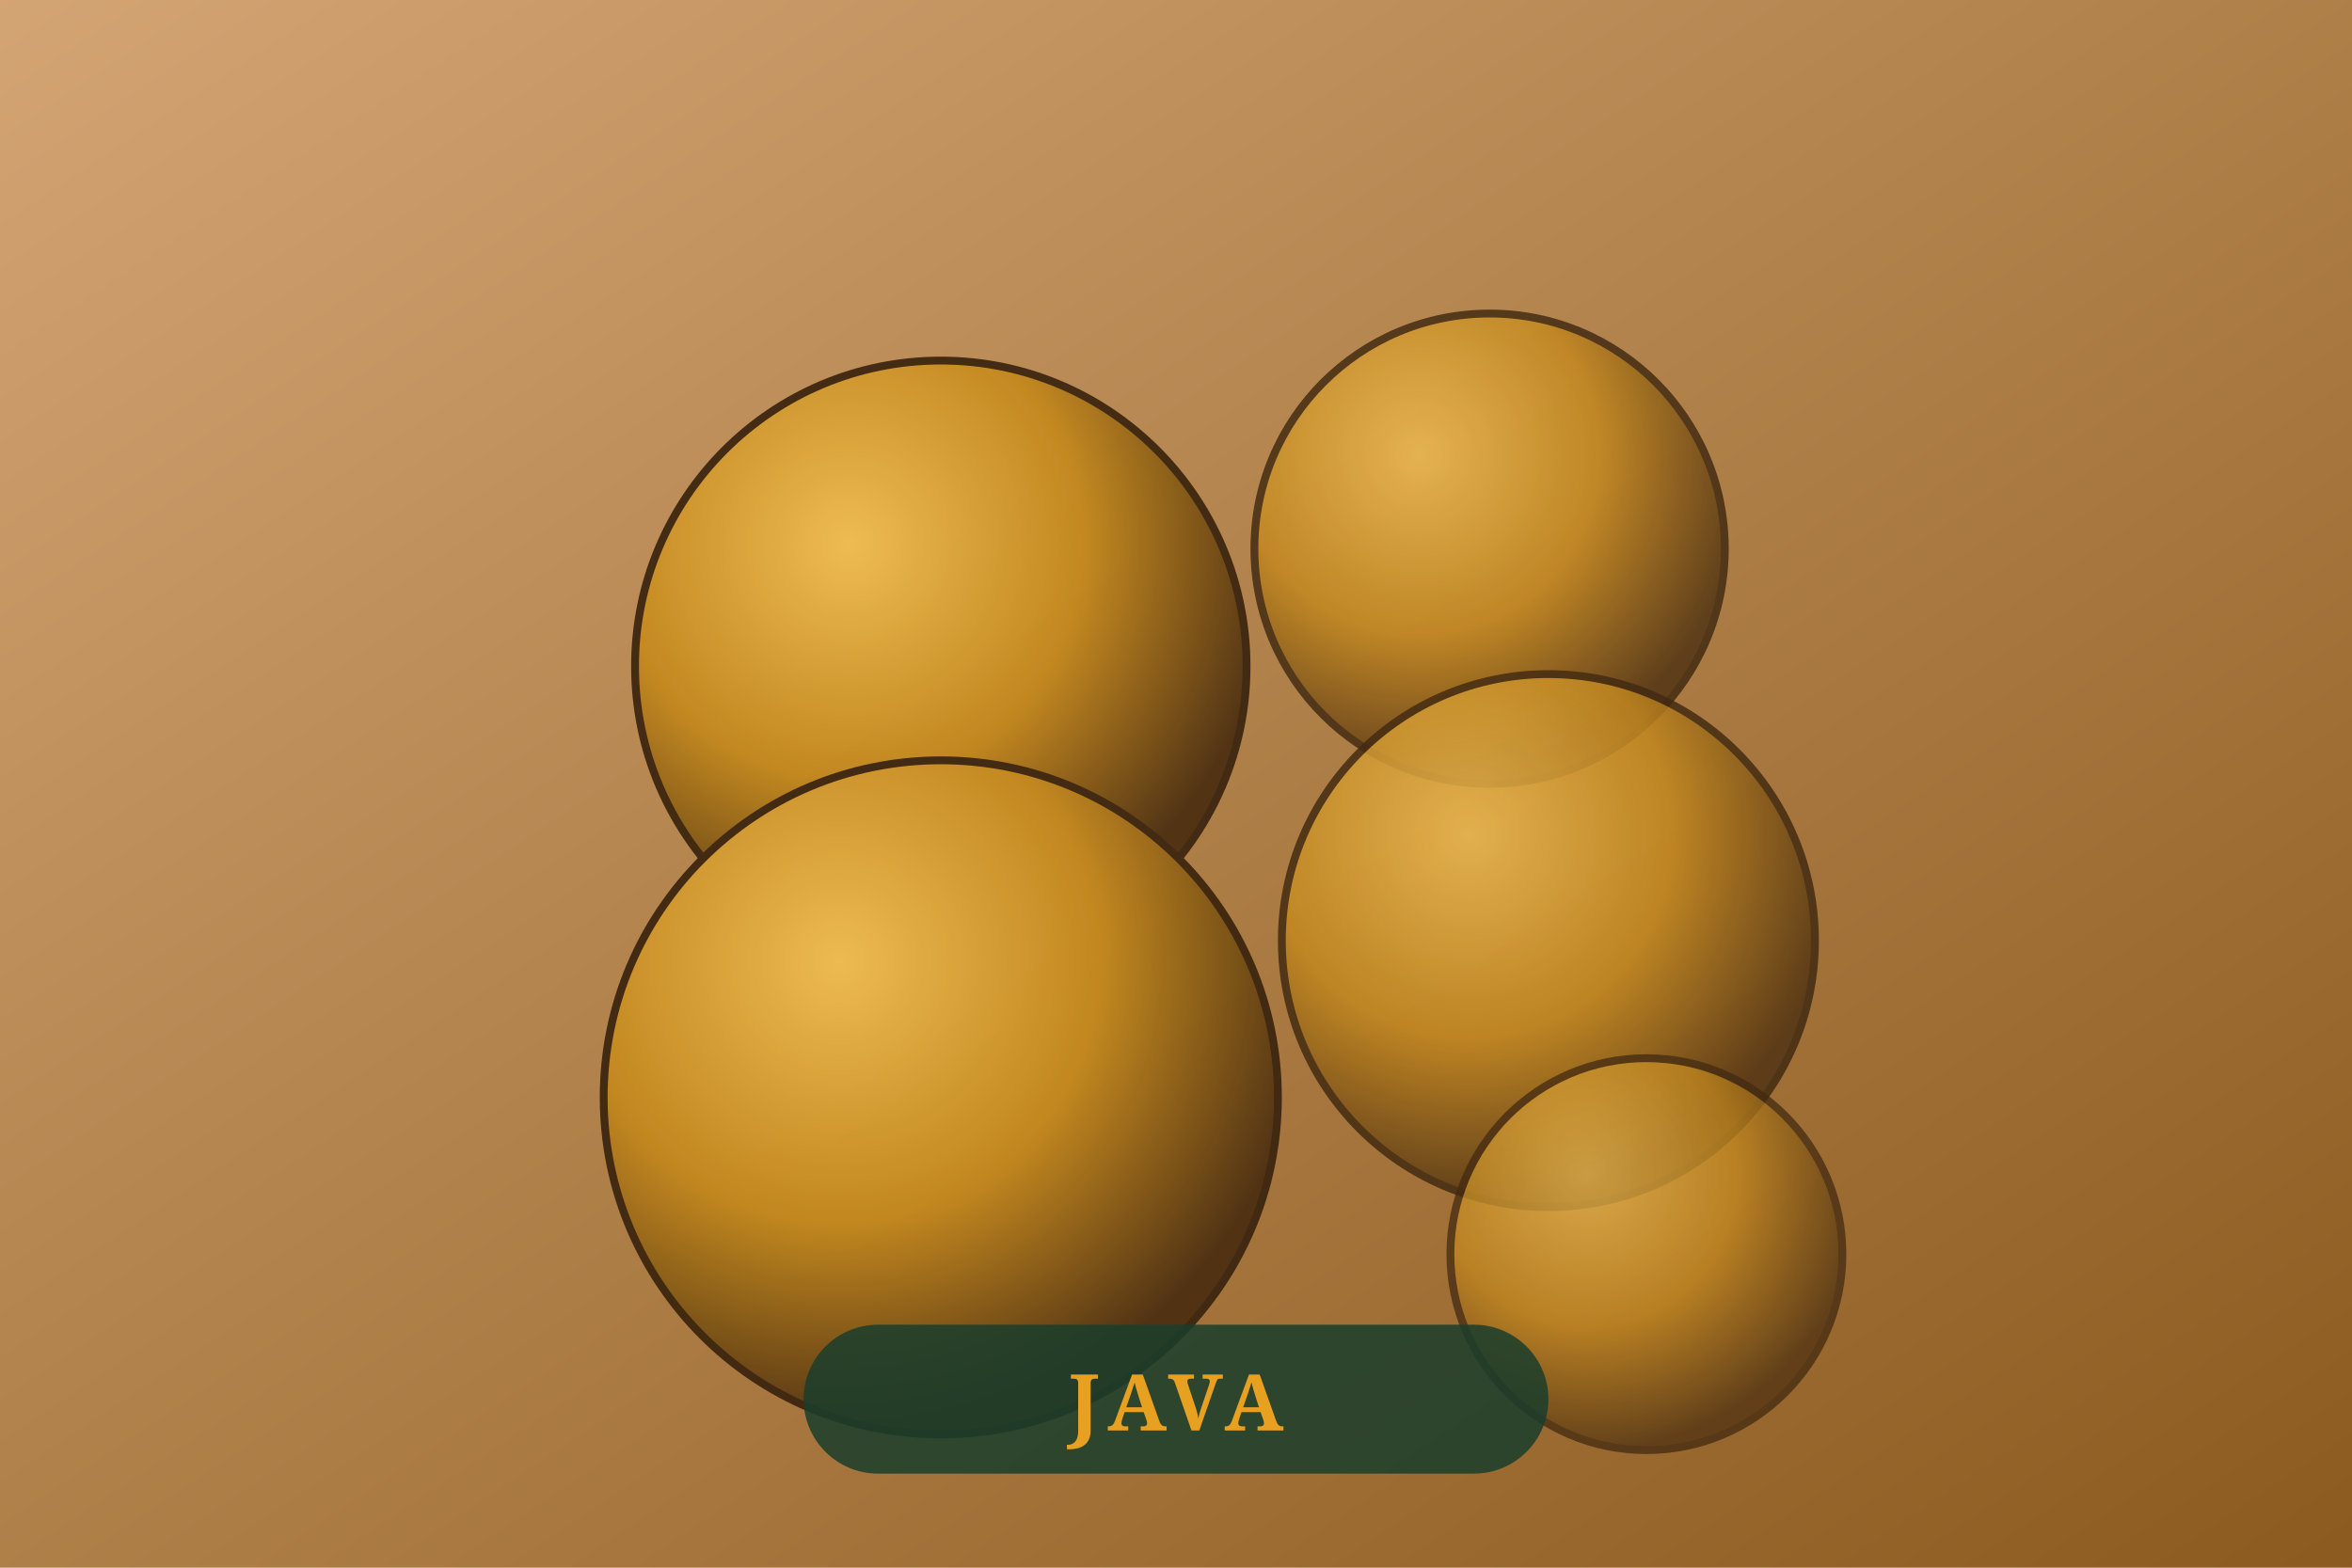
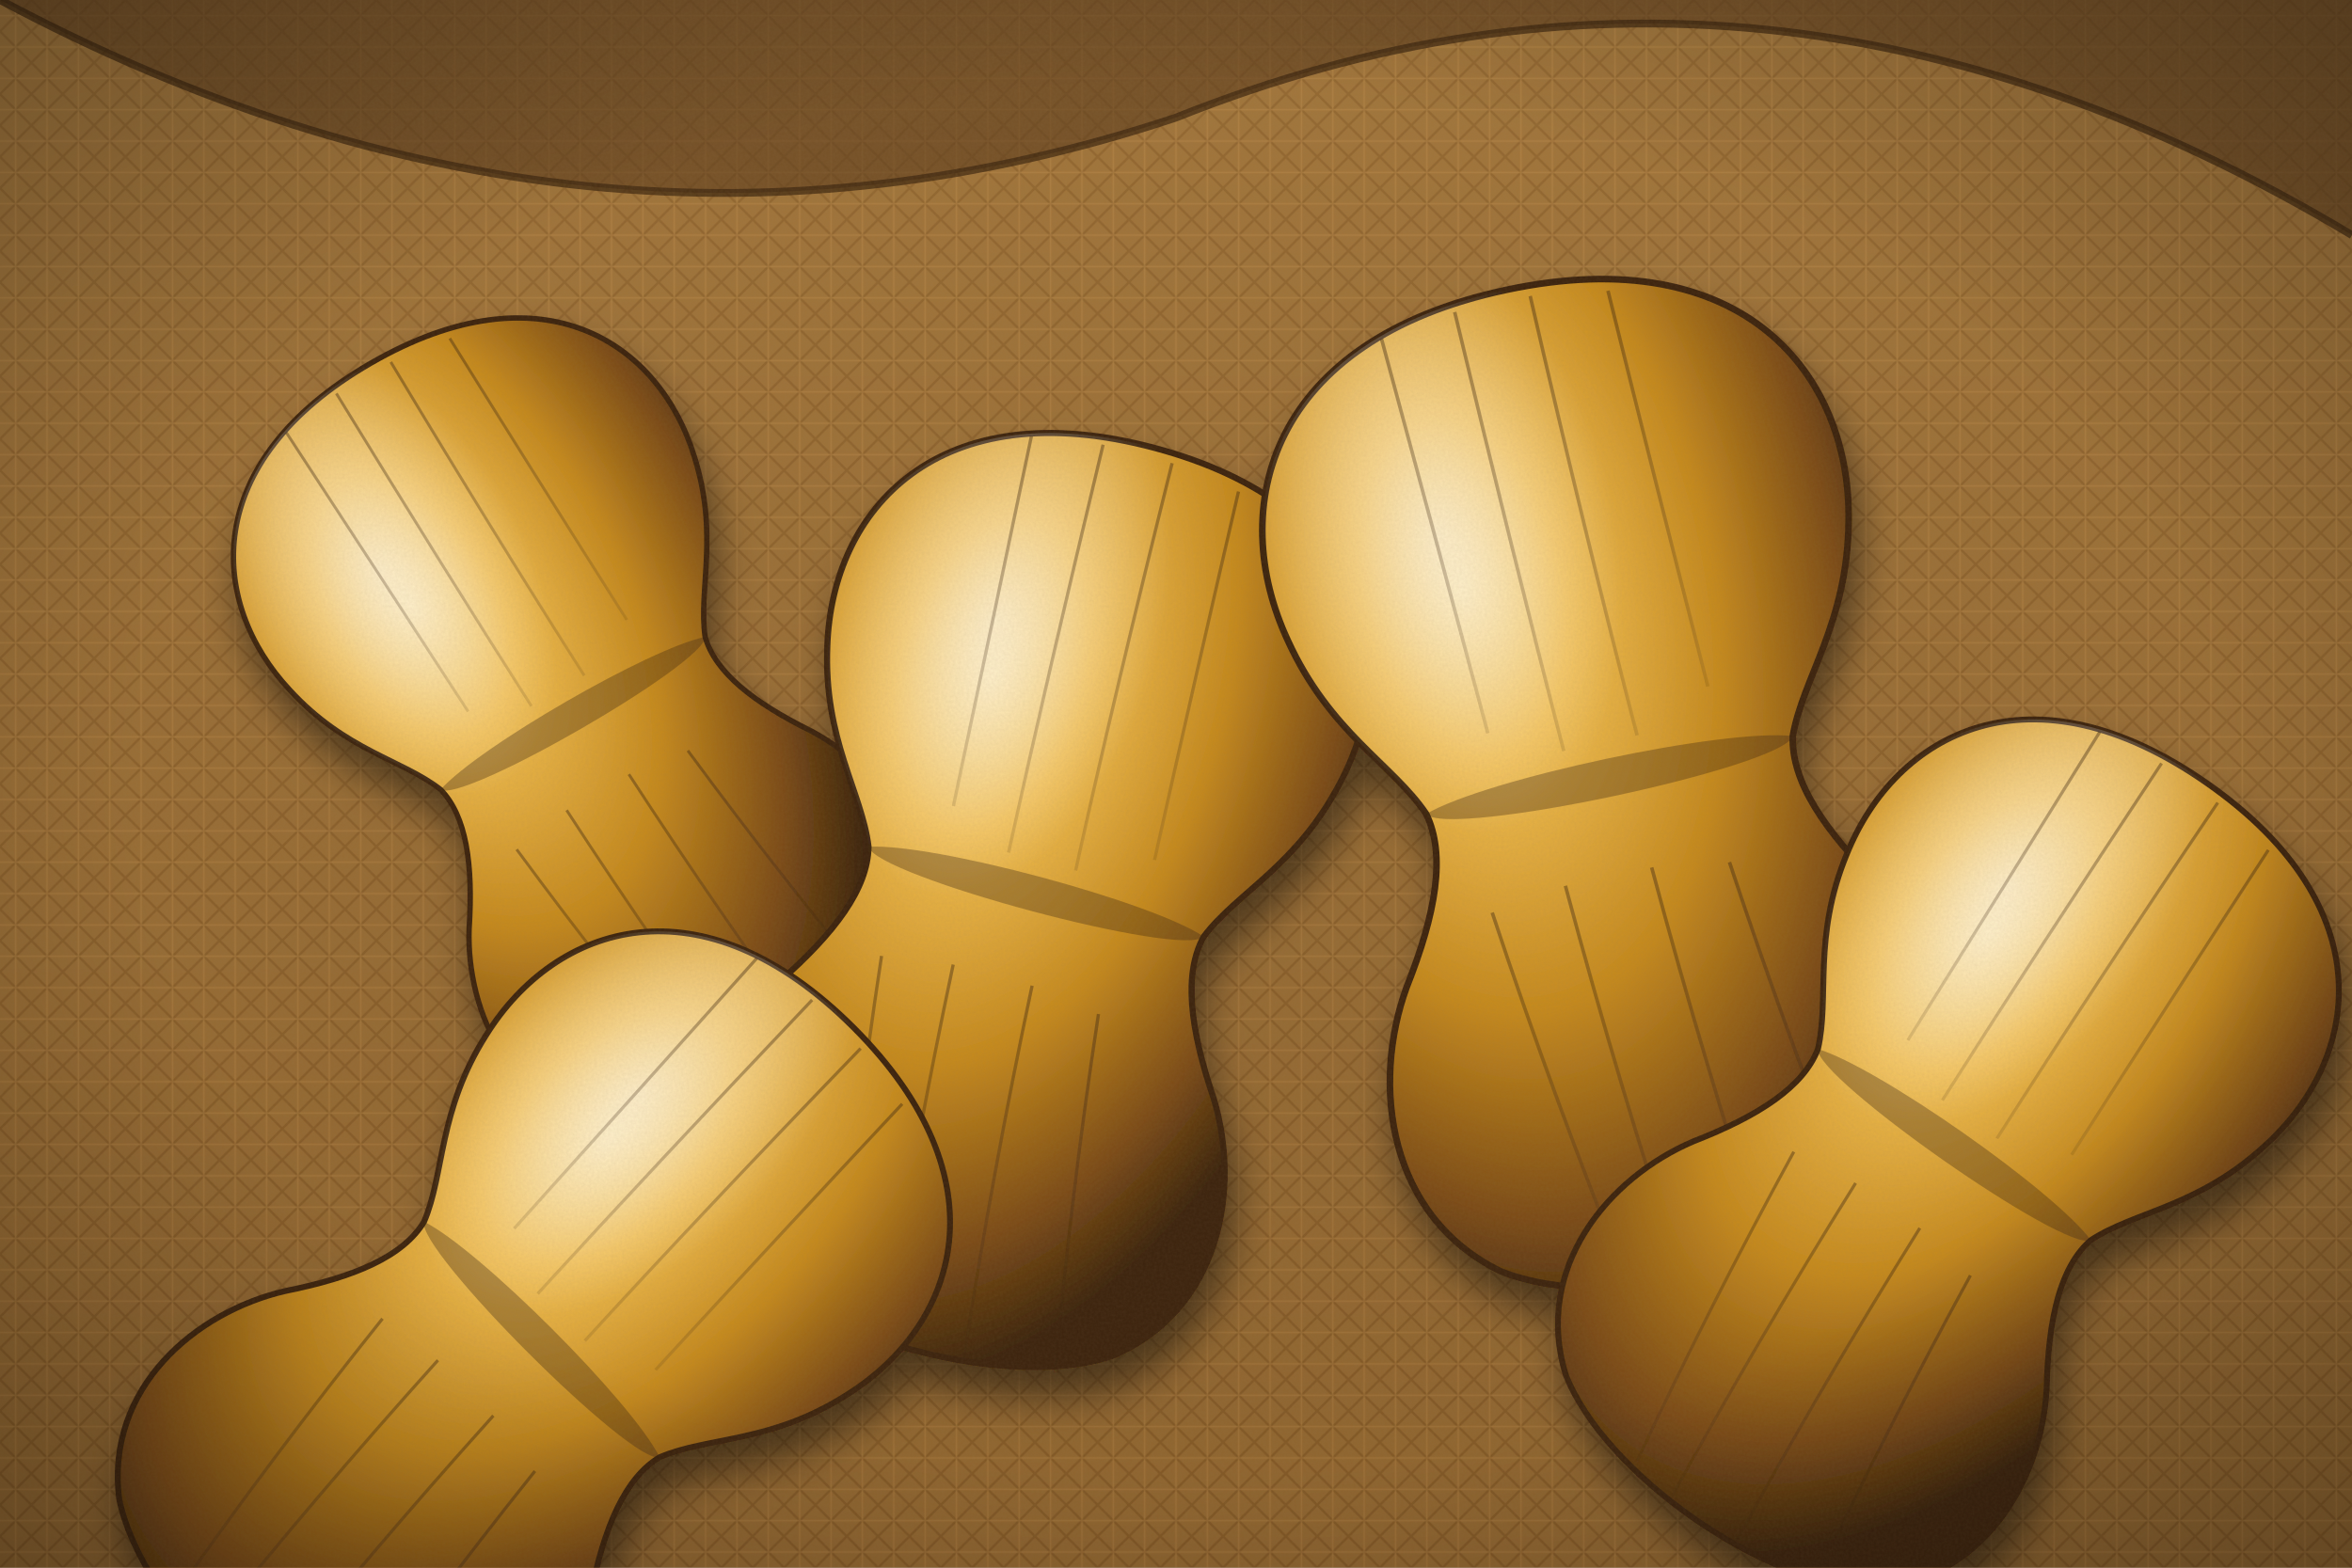
<svg xmlns="http://www.w3.org/2000/svg" viewBox="0 0 600 400" preserveAspectRatio="xMidYMid slice">
  <defs>
-     <linearGradient id="bg" x1="0" y1="0" x2="1" y2="1">
-       <stop offset="0%" stop-color="#d4a574" />
-       <stop offset="100%" stop-color="#8b5a1e" />
+     <linearGradient id="bg" x1="0" y1="0" x2="0" y2="1">
+       <stop offset="0%" stop-color="#b58a4d" />
+       <stop offset="100%" stop-color="#6f4a1f" />
    </linearGradient>
-     <radialGradient id="nut" cx="35%" cy="30%" r="70%">
-       <stop offset="0%" stop-color="#f2bf52" />
+     <pattern id="burlap" patternUnits="userSpaceOnUse" width="8" height="8">
+       <rect width="8" height="8" fill="#9a6d34" />
+       <path d="M 0 0 L 8 8 M 0 8 L 8 0" stroke="#7a4f1d" stroke-width="0.6" opacity="0.6" />
+       <path d="M 4 0 L 4 8 M 0 4 L 8 4" stroke="#bb8a4a" stroke-width="0.4" opacity="0.5" />
+     </pattern>
+     <radialGradient id="shell" cx="32%" cy="28%" r="78%">
+       <stop offset="0%" stop-color="#fde2a0" />
+       <stop offset="22%" stop-color="#f2bf52" />
      <stop offset="55%" stop-color="#c4881c" />
-       <stop offset="100%" stop-color="#4a2e10" />
+       <stop offset="82%" stop-color="#7a4a14" />
+       <stop offset="100%" stop-color="#3a230d" />
    </radialGradient>
+     <radialGradient id="shellHi" cx="30%" cy="22%" r="55%">
+       <stop offset="0%" stop-color="#ffffff" stop-opacity="0.55" />
+       <stop offset="55%" stop-color="#ffffff" stop-opacity="0" />
+     </radialGradient>
+     <linearGradient id="ridge" x1="0" y1="0" x2="1" y2="1">
+       <stop offset="0%" stop-color="#3a230d" stop-opacity="0.6" />
+       <stop offset="100%" stop-color="#3a230d" stop-opacity="0.2" />
+     </linearGradient>
+     <filter id="grain">
+       <feTurbulence type="fractalNoise" baseFrequency="1.4" numOctaves="2" seed="9" />
+       <feColorMatrix values="0 0 0 0 0.3  0 0 0 0 0.2  0 0 0 0 0.1  0 0 0 0.3 0" />
+     </filter>
+     <filter id="shadow" x="-50%" y="-50%" width="200%" height="200%">
+       <feGaussianBlur in="SourceAlpha" stdDeviation="5" />
+       <feOffset dx="2" dy="7" />
+       <feComponentTransfer>
+         <feFuncA type="linear" slope="0.5" />
+       </feComponentTransfer>
+       <feMerge>
+         <feMergeNode />
+         <feMergeNode in="SourceGraphic" />
+       </feMerge>
+     </filter>
+     <symbol id="pn" viewBox="-160 -240 320 480">
+       <path d="M 0 -220 C 110 -220, 145 -150, 130 -85 C 120 -40, 95 -20, 85 5 C 80 25, 90 50, 110 80 C 135 120, 140 180, 95 215 C 50 245, -50 245, -95 215 C -140 180, -135 120, -110 80 C -90 50, -80 25, -85 5 C -95 -20, -120 -40, -130 -85 C -145 -150, -110 -220, 0 -220 Z" fill="url(#shell)" stroke="#3a230d" stroke-width="3" />
+       <path d="M 0 -220 C 110 -220, 145 -150, 130 -85 C 120 -40, 95 -20, 85 5 C 80 25, 90 50, 110 80 C 135 120, 140 180, 95 215 C 50 245, -50 245, -95 215 C -140 180, -135 120, -110 80 C -90 50, -80 25, -85 5 C -95 -20, -120 -40, -130 -85 C -145 -150, -110 -220, 0 -220 Z" fill="url(#shellHi)" />
+       <path d="M -85 5 C -55 -5, 55 -5, 85 5 C 78 18, -78 18, -85 5 Z" fill="#3a230d" opacity="0.35" />
+       <g stroke="url(#ridge)" stroke-width="1.6" fill="none" opacity="0.7">
+         <path d="M -60 -210 Q -55 -120 -50 -25" />
+         <path d="M -25 -215 Q -22 -100 -18 -10" />
+         <path d="M  10 -215 Q  12 -100 16 -10" />
+         <path d="M  45 -210 Q  48 -120 52 -25" />
+         <path d="M -65 55 Q -55 145 -40 230" />
+         <path d="M -30 50 Q -25 145 -15 235" />
+         <path d="M  10 50 Q  15 145 25 235" />
+         <path d="M  45 55 Q  55 145 70 230" />
+       </g>
+     </symbol>
  </defs>
  <rect width="600" height="400" fill="url(#bg)" />
-   <g opacity="0.92">
-     <ellipse cx="240" cy="170" rx="78" ry="78" fill="url(#nut)" stroke="#3a230d" stroke-width="2" />
-     <ellipse cx="240" cy="280" rx="86" ry="86" fill="url(#nut)" stroke="#3a230d" stroke-width="2" />
-     <ellipse cx="380" cy="140" rx="60" ry="60" fill="url(#nut)" stroke="#3a230d" stroke-width="2" opacity="0.85" />
-     <ellipse cx="395" cy="240" rx="68" ry="68" fill="url(#nut)" stroke="#3a230d" stroke-width="2" opacity="0.85" />
-     <ellipse cx="420" cy="320" rx="50" ry="50" fill="url(#nut)" stroke="#3a230d" stroke-width="2" opacity="0.75" />
+   <rect width="600" height="400" fill="url(#burlap)" opacity="0.7" />
+   <path d="M 0 0 Q 150 80 300 30 Q 450 -30 600 60 L 600 0 Z" fill="#5a3a1a" opacity="0.6" />
+   <path d="M 0 0 Q 150 80 300 30 Q 450 -30 600 60" stroke="#3a230d" stroke-width="2" fill="none" opacity="0.7" />
+   <g filter="url(#shadow)">
+     <use href="#pn" x="70" y="70" width="150" height="220" transform="rotate(-30 145 180)" />
+     <use href="#pn" x="180" y="100" width="170" height="250" transform="rotate(15 265 225)" />
+     <use href="#pn" x="320" y="60" width="180" height="270" transform="rotate(-12 410 195)" />
+     <use href="#pn" x="420" y="170" width="160" height="240" transform="rotate(35 500 290)" />
+     <use href="#pn" x="60" y="220" width="160" height="240" transform="rotate(45 140 340)" />
  </g>
-   <g transform="translate(300,360)">
-     <rect x="-95" y="-22" width="190" height="38" rx="19" fill="#1a3d2b" opacity="0.85" />
-     <text x="0" y="5" text-anchor="middle" font-family="Georgia,serif" font-size="20" fill="#e8a020" font-weight="700" letter-spacing="2">JAVA</text>
-   </g>
+   <rect width="600" height="400" filter="url(#grain)" opacity="0.4" />
+   <radialGradient id="vg" cx="50%" cy="50%" r="80%">
+     <stop offset="55%" stop-color="#000" stop-opacity="0" />
+     <stop offset="100%" stop-color="#000" stop-opacity="0.4" />
+   </radialGradient>
+   <rect width="600" height="400" fill="url(#vg)" />
</svg>
